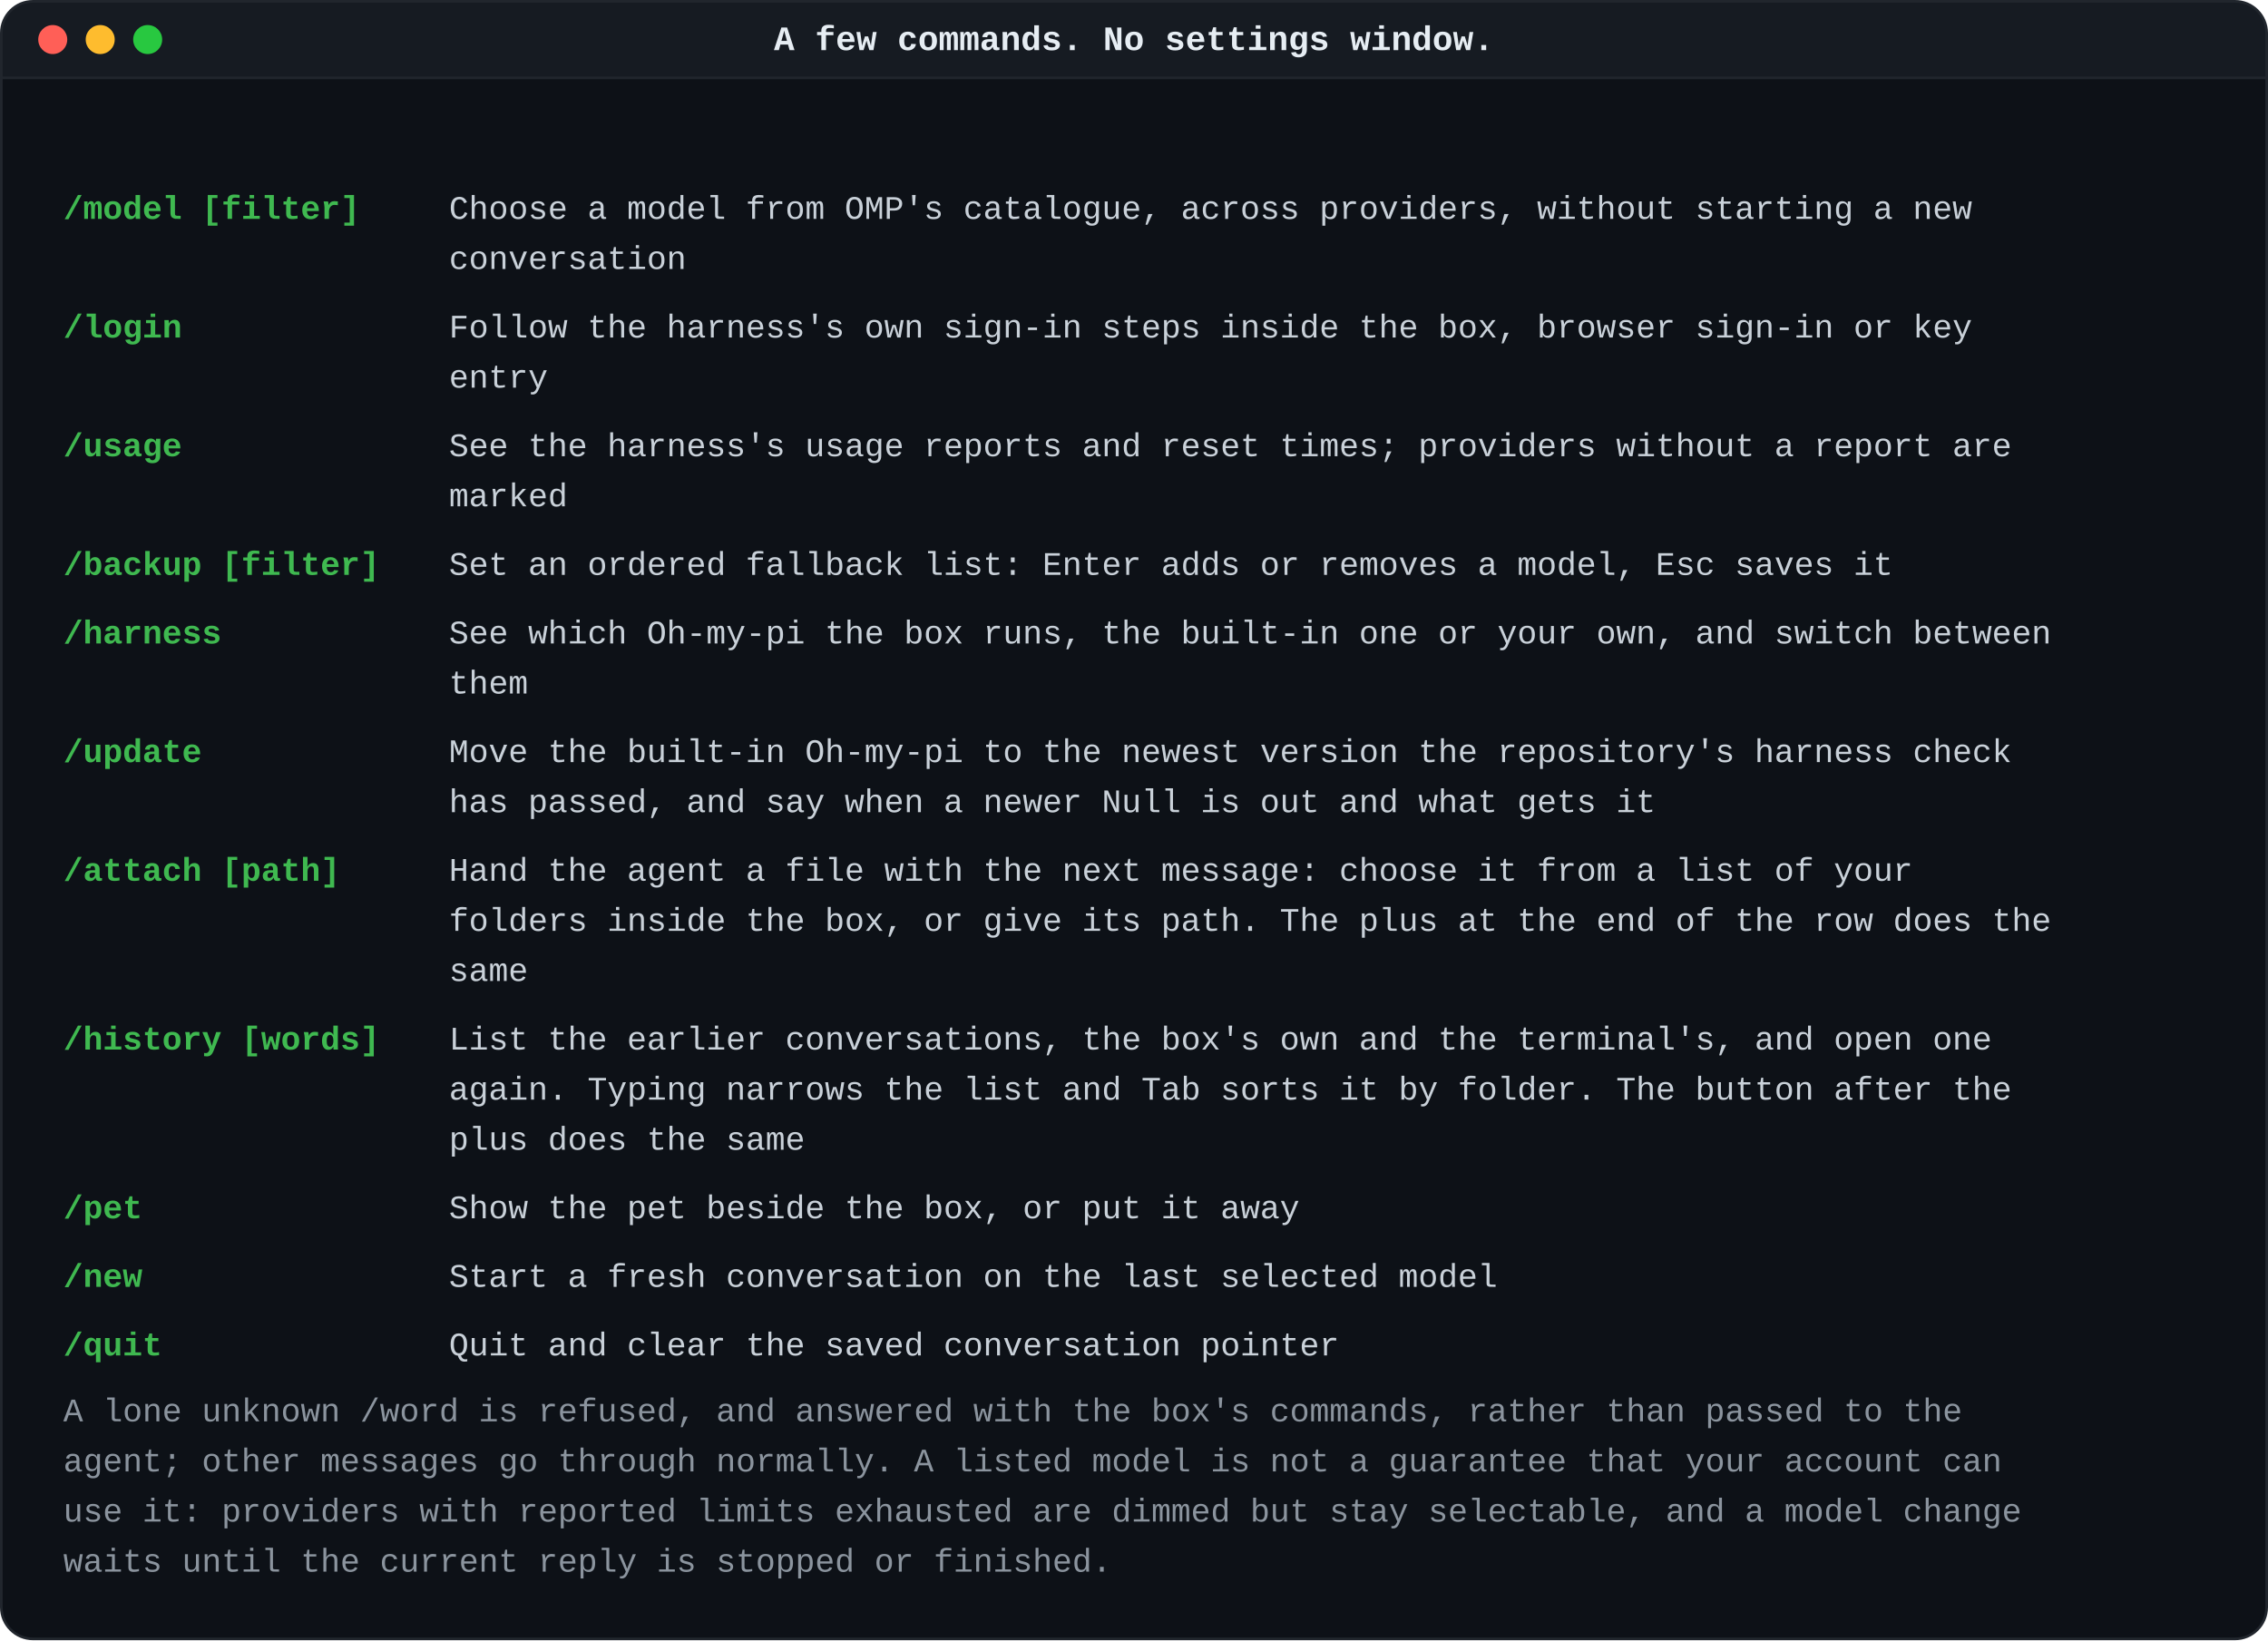
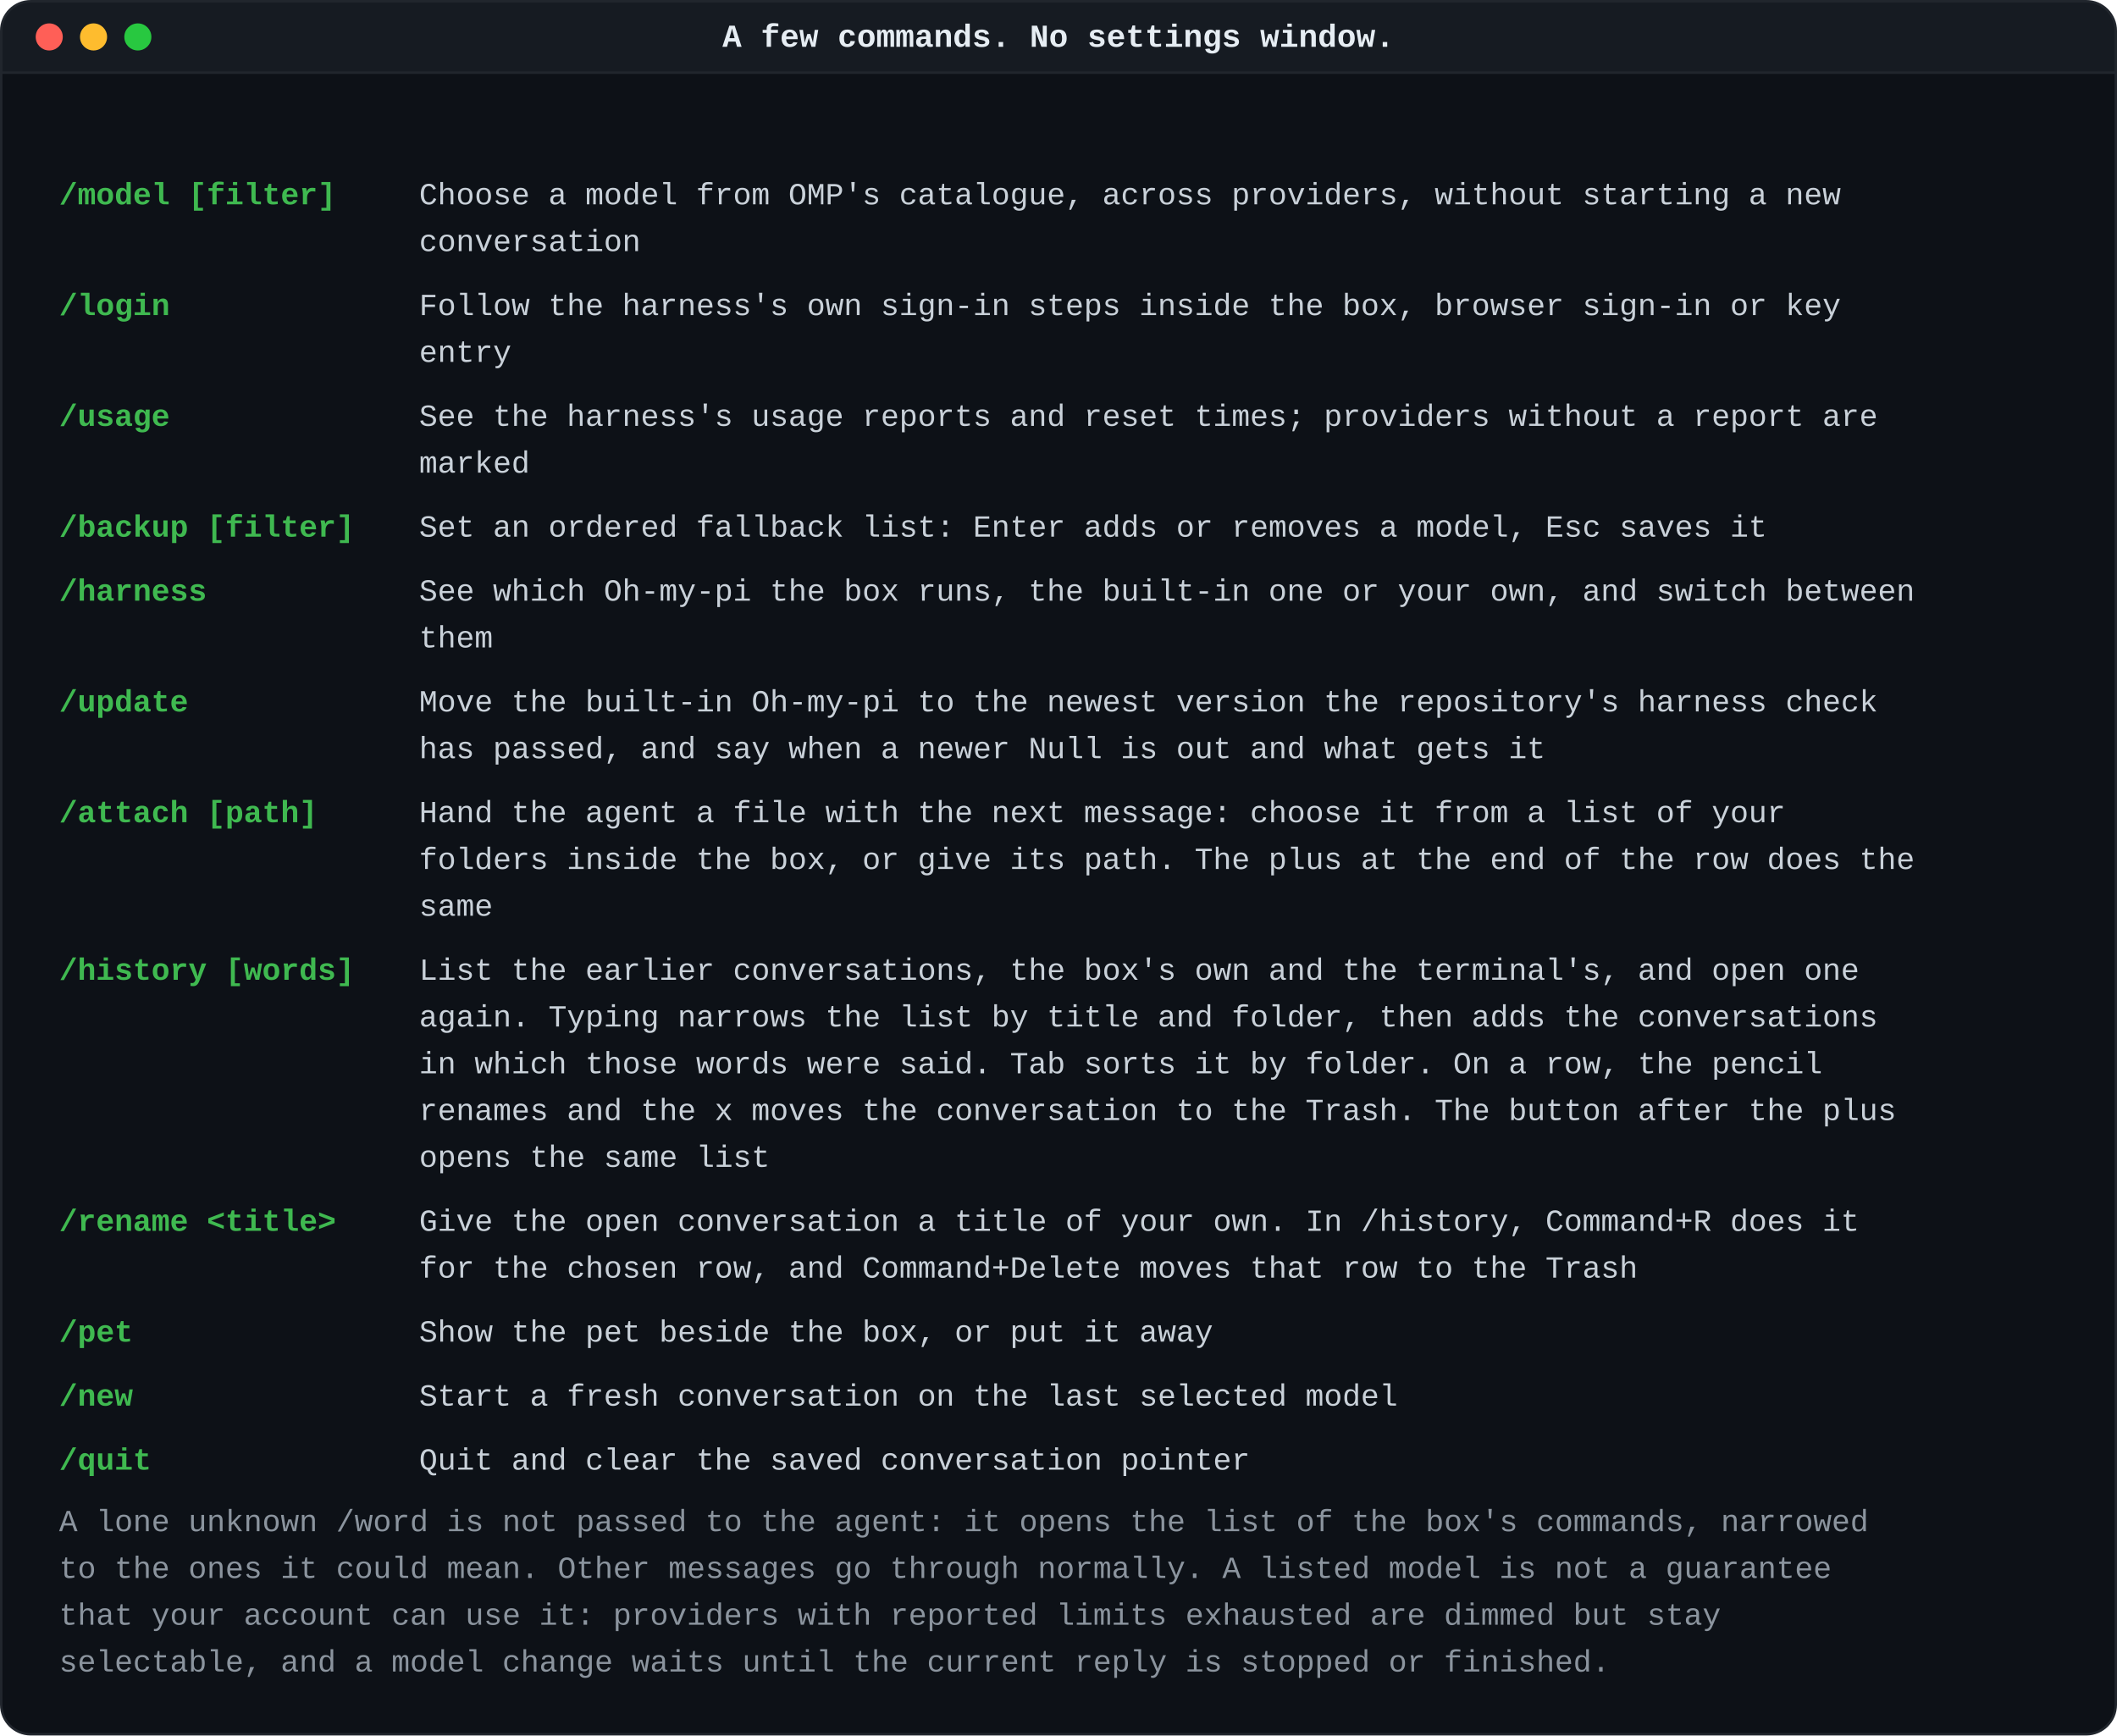
- <svg xmlns="http://www.w3.org/2000/svg" viewBox="0 0 860 622" width="860" height="622" fill="none" role="img" aria-label="A few commands. No settings window.. /model [filter]: Choose a model from OMP's catalogue, across providers, without starting a new conversation /login: Follow the harness's own sign-in steps inside the box, browser sign-in or key entry /usage: See the harness's usage reports and reset times; providers without a report are marked /backup [filter]: Set an ordered fallback list: Enter adds or removes a model, Esc saves it /harness: See which Oh-my-pi the box runs, the built-in one or your own, and switch between them /update: Move the built-in Oh-my-pi to the newest version the repository's harness check has passed, and say when a newer Null is out and what gets it /attach [path]: Hand the agent a file with the next message: choose it from a list of your folders inside the box, or give its path. The plus at the end of the row does the same /history [words]: List the earlier conversations, the box's own and the terminal's, and open one again. Typing narrows the list and Tab sorts it by folder. The button after the plus does the same /pet: Show the pet beside the box, or put it away /new: Start a fresh conversation on the last selected model /quit: Quit and clear the saved conversation pointer A lone unknown /word is refused, and answered with the box's commands, rather than passed to the agent; other messages go through normally. A listed model is not a guarantee that your account can use it: providers with reported limits exhausted are dimmed but stay selectable, and a model change waits until the current reply is stopped or finished.">
+ <svg xmlns="http://www.w3.org/2000/svg" viewBox="0 0 860 705" width="860" height="705" fill="none" role="img" aria-label="A few commands. No settings window.. /model [filter]: Choose a model from OMP's catalogue, across providers, without starting a new conversation /login: Follow the harness's own sign-in steps inside the box, browser sign-in or key entry /usage: See the harness's usage reports and reset times; providers without a report are marked /backup [filter]: Set an ordered fallback list: Enter adds or removes a model, Esc saves it /harness: See which Oh-my-pi the box runs, the built-in one or your own, and switch between them /update: Move the built-in Oh-my-pi to the newest version the repository's harness check has passed, and say when a newer Null is out and what gets it /attach [path]: Hand the agent a file with the next message: choose it from a list of your folders inside the box, or give its path. The plus at the end of the row does the same /history [words]: List the earlier conversations, the box's own and the terminal's, and open one again. Typing narrows the list by title and folder, then adds the conversations in which those words were said. Tab sorts it by folder. On a row, the pencil renames and the x moves the conversation to the Trash. The button after the plus opens the same list /rename &lt;title&gt;: Give the open conversation a title of your own. In /history, Command+R does it for the chosen row, and Command+Delete moves that row to the Trash /pet: Show the pet beside the box, or put it away /new: Start a fresh conversation on the last selected model /quit: Quit and clear the saved conversation pointer A lone unknown /word is not passed to the agent: it opens the list of the box's commands, narrowed to the ones it could mean. Other messages go through normally. A listed model is not a guarantee that your account can use it: providers with reported limits exhausted are dimmed but stay selectable, and a model change waits until the current reply is stopped or finished.">
  <style>
    text { font-family: ui-monospace,SFMono-Regular,'SF Mono',Menlo,Consolas,'Liberation Mono',monospace; }
    .rise { animation: rise .35s ease-out both; }
    .fade { animation: fade .4s ease-out both; }
    .blink { animation: blink 1.1s steps(1) infinite; }
    @keyframes rise { from { opacity: 0; transform: translateY(4px); } }
    @keyframes fade { from { opacity: 0; } }
    @keyframes blink { 50% { opacity: 0; } }
    @keyframes hold { 0%, 99.9% { opacity: 1; } 100% { opacity: 0; } }
    @media (prefers-reduced-motion: reduce) { * { animation: none !important; } }
  </style>
  <clipPath id="win">
-     <rect x="0.5" y="0.5" width="859" height="621" rx="12" />
+     <rect x="0.5" y="0.5" width="859" height="704" rx="12" />
  </clipPath>
  <g clip-path="url(#win)">
-     <rect width="860" height="622" fill="#0D1117" />
+     <rect width="860" height="705" fill="#0D1117" />
    <rect width="860" height="30" fill="#161B22" />
    <path d="M0 29.5H860" stroke="#21262D" />
    <circle cx="20" cy="15.0" r="5.5" fill="#FF5F57" />
    <circle cx="38" cy="15.0" r="5.5" fill="#FEBC2E" />
    <circle cx="56" cy="15.0" r="5.5" fill="#28C840" />
    <text x="430.0" y="19.0" font-size="13" font-weight="600" fill="#E6EDF3" text-anchor="middle">A few commands. No settings window.</text>
    <text x="24" y="83.0" font-size="12.5" font-weight="700" fill="#3FB950">/model [filter]</text>
    <text x="170.25" y="83.0" font-size="12.5" fill="#C9D1D9">Choose a model from OMP's catalogue, across providers, without starting a new</text>
    <text x="170.25" y="102.0" font-size="12.5" fill="#C9D1D9">conversation</text>
    <text x="24" y="128.0" font-size="12.5" font-weight="700" fill="#3FB950">/login</text>
    <text x="170.25" y="128.0" font-size="12.5" fill="#C9D1D9">Follow the harness's own sign-in steps inside the box, browser sign-in or key</text>
    <text x="170.25" y="147.0" font-size="12.5" fill="#C9D1D9">entry</text>
    <text x="24" y="173.0" font-size="12.5" font-weight="700" fill="#3FB950">/usage</text>
    <text x="170.25" y="173.0" font-size="12.5" fill="#C9D1D9">See the harness's usage reports and reset times; providers without a report are</text>
    <text x="170.25" y="192.0" font-size="12.5" fill="#C9D1D9">marked</text>
    <text x="24" y="218.0" font-size="12.5" font-weight="700" fill="#3FB950">/backup [filter]</text>
    <text x="170.25" y="218.0" font-size="12.5" fill="#C9D1D9">Set an ordered fallback list: Enter adds or removes a model, Esc saves it</text>
    <text x="24" y="244.0" font-size="12.5" font-weight="700" fill="#3FB950">/harness</text>
    <text x="170.25" y="244.0" font-size="12.5" fill="#C9D1D9">See which Oh-my-pi the box runs, the built-in one or your own, and switch between</text>
    <text x="170.25" y="263.0" font-size="12.5" fill="#C9D1D9">them</text>
    <text x="24" y="289.0" font-size="12.5" font-weight="700" fill="#3FB950">/update</text>
    <text x="170.25" y="289.0" font-size="12.5" fill="#C9D1D9">Move the built-in Oh-my-pi to the newest version the repository's harness check</text>
    <text x="170.25" y="308.0" font-size="12.5" fill="#C9D1D9">has passed, and say when a newer Null is out and what gets it</text>
    <text x="24" y="334.0" font-size="12.5" font-weight="700" fill="#3FB950">/attach [path]</text>
    <text x="170.25" y="334.0" font-size="12.5" fill="#C9D1D9">Hand the agent a file with the next message: choose it from a list of your</text>
    <text x="170.25" y="353.0" font-size="12.5" fill="#C9D1D9">folders inside the box, or give its path. The plus at the end of the row does the</text>
    <text x="170.25" y="372.0" font-size="12.5" fill="#C9D1D9">same</text>
    <text x="24" y="398.0" font-size="12.5" font-weight="700" fill="#3FB950">/history [words]</text>
    <text x="170.25" y="398.0" font-size="12.5" fill="#C9D1D9">List the earlier conversations, the box's own and the terminal's, and open one</text>
-     <text x="170.25" y="417.0" font-size="12.5" fill="#C9D1D9">again. Typing narrows the list and Tab sorts it by folder. The button after the</text>
-     <text x="170.25" y="436.0" font-size="12.5" fill="#C9D1D9">plus does the same</text>
-     <text x="24" y="462.0" font-size="12.5" font-weight="700" fill="#3FB950">/pet</text>
-     <text x="170.25" y="462.0" font-size="12.5" fill="#C9D1D9">Show the pet beside the box, or put it away</text>
-     <text x="24" y="488.0" font-size="12.5" font-weight="700" fill="#3FB950">/new</text>
-     <text x="170.25" y="488.0" font-size="12.5" fill="#C9D1D9">Start a fresh conversation on the last selected model</text>
-     <text x="24" y="514.0" font-size="12.5" font-weight="700" fill="#3FB950">/quit</text>
-     <text x="170.25" y="514.0" font-size="12.5" fill="#C9D1D9">Quit and clear the saved conversation pointer</text>
-     <text x="24" y="539.0" font-size="12.5" fill="#8B949E">A lone unknown /word is refused, and answered with the box's commands, rather than passed to the</text>
-     <text x="24" y="558.0" font-size="12.5" fill="#8B949E">agent; other messages go through normally. A listed model is not a guarantee that your account can</text>
-     <text x="24" y="577.0" font-size="12.5" fill="#8B949E">use it: providers with reported limits exhausted are dimmed but stay selectable, and a model change</text>
-     <text x="24" y="596.0" font-size="12.5" fill="#8B949E">waits until the current reply is stopped or finished.</text>
+     <text x="170.25" y="417.0" font-size="12.5" fill="#C9D1D9">again. Typing narrows the list by title and folder, then adds the conversations</text>
+     <text x="170.25" y="436.0" font-size="12.5" fill="#C9D1D9">in which those words were said. Tab sorts it by folder. On a row, the pencil</text>
+     <text x="170.25" y="455.0" font-size="12.5" fill="#C9D1D9">renames and the x moves the conversation to the Trash. The button after the plus</text>
+     <text x="170.25" y="474.0" font-size="12.5" fill="#C9D1D9">opens the same list</text>
+     <text x="24" y="500.0" font-size="12.5" font-weight="700" fill="#3FB950">/rename &lt;title&gt;</text>
+     <text x="170.25" y="500.0" font-size="12.5" fill="#C9D1D9">Give the open conversation a title of your own. In /history, Command+R does it</text>
+     <text x="170.25" y="519.0" font-size="12.5" fill="#C9D1D9">for the chosen row, and Command+Delete moves that row to the Trash</text>
+     <text x="24" y="545.0" font-size="12.5" font-weight="700" fill="#3FB950">/pet</text>
+     <text x="170.25" y="545.0" font-size="12.5" fill="#C9D1D9">Show the pet beside the box, or put it away</text>
+     <text x="24" y="571.0" font-size="12.5" font-weight="700" fill="#3FB950">/new</text>
+     <text x="170.25" y="571.0" font-size="12.5" fill="#C9D1D9">Start a fresh conversation on the last selected model</text>
+     <text x="24" y="597.0" font-size="12.5" font-weight="700" fill="#3FB950">/quit</text>
+     <text x="170.25" y="597.0" font-size="12.5" fill="#C9D1D9">Quit and clear the saved conversation pointer</text>
+     <text x="24" y="622.0" font-size="12.5" fill="#8B949E">A lone unknown /word is not passed to the agent: it opens the list of the box's commands, narrowed</text>
+     <text x="24" y="641.0" font-size="12.5" fill="#8B949E">to the ones it could mean. Other messages go through normally. A listed model is not a guarantee</text>
+     <text x="24" y="660.0" font-size="12.5" fill="#8B949E">that your account can use it: providers with reported limits exhausted are dimmed but stay</text>
+     <text x="24" y="679.0" font-size="12.5" fill="#8B949E">selectable, and a model change waits until the current reply is stopped or finished.</text>
  </g>
-   <rect x="0.5" y="0.5" width="859" height="621" rx="12" stroke="#21262D" />
+   <rect x="0.5" y="0.5" width="859" height="704" rx="12" stroke="#21262D" />
</svg>
